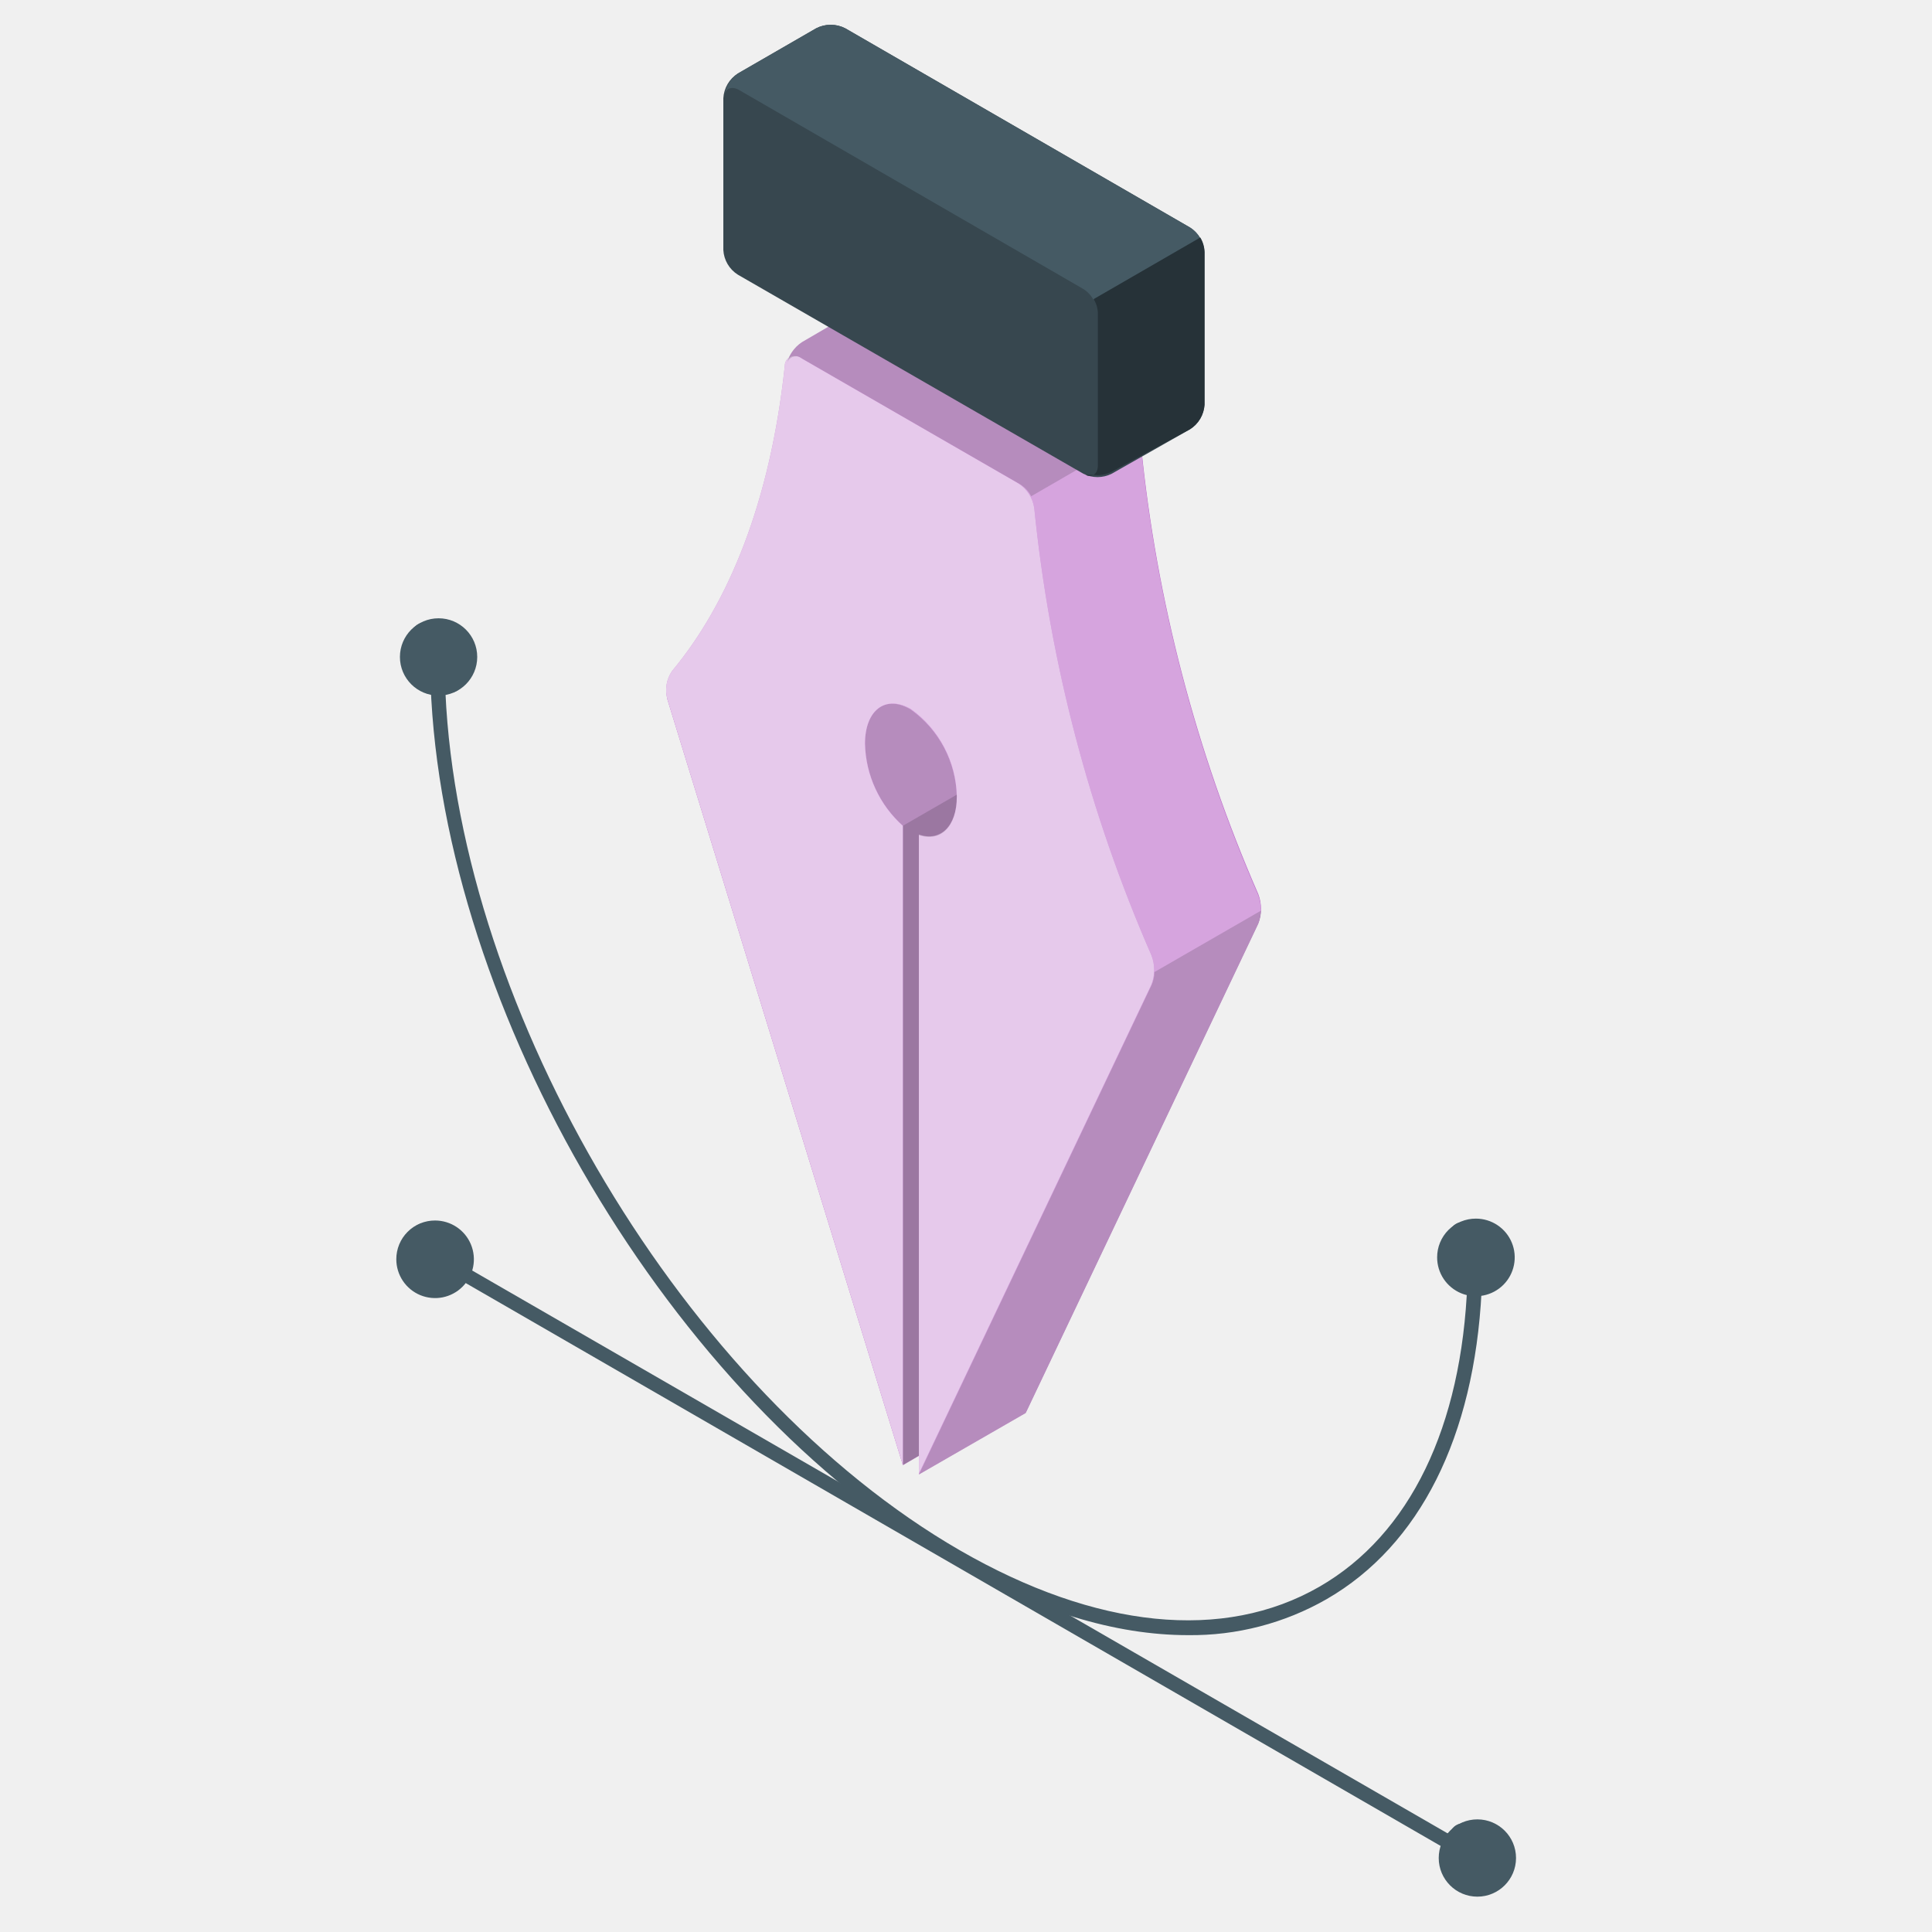
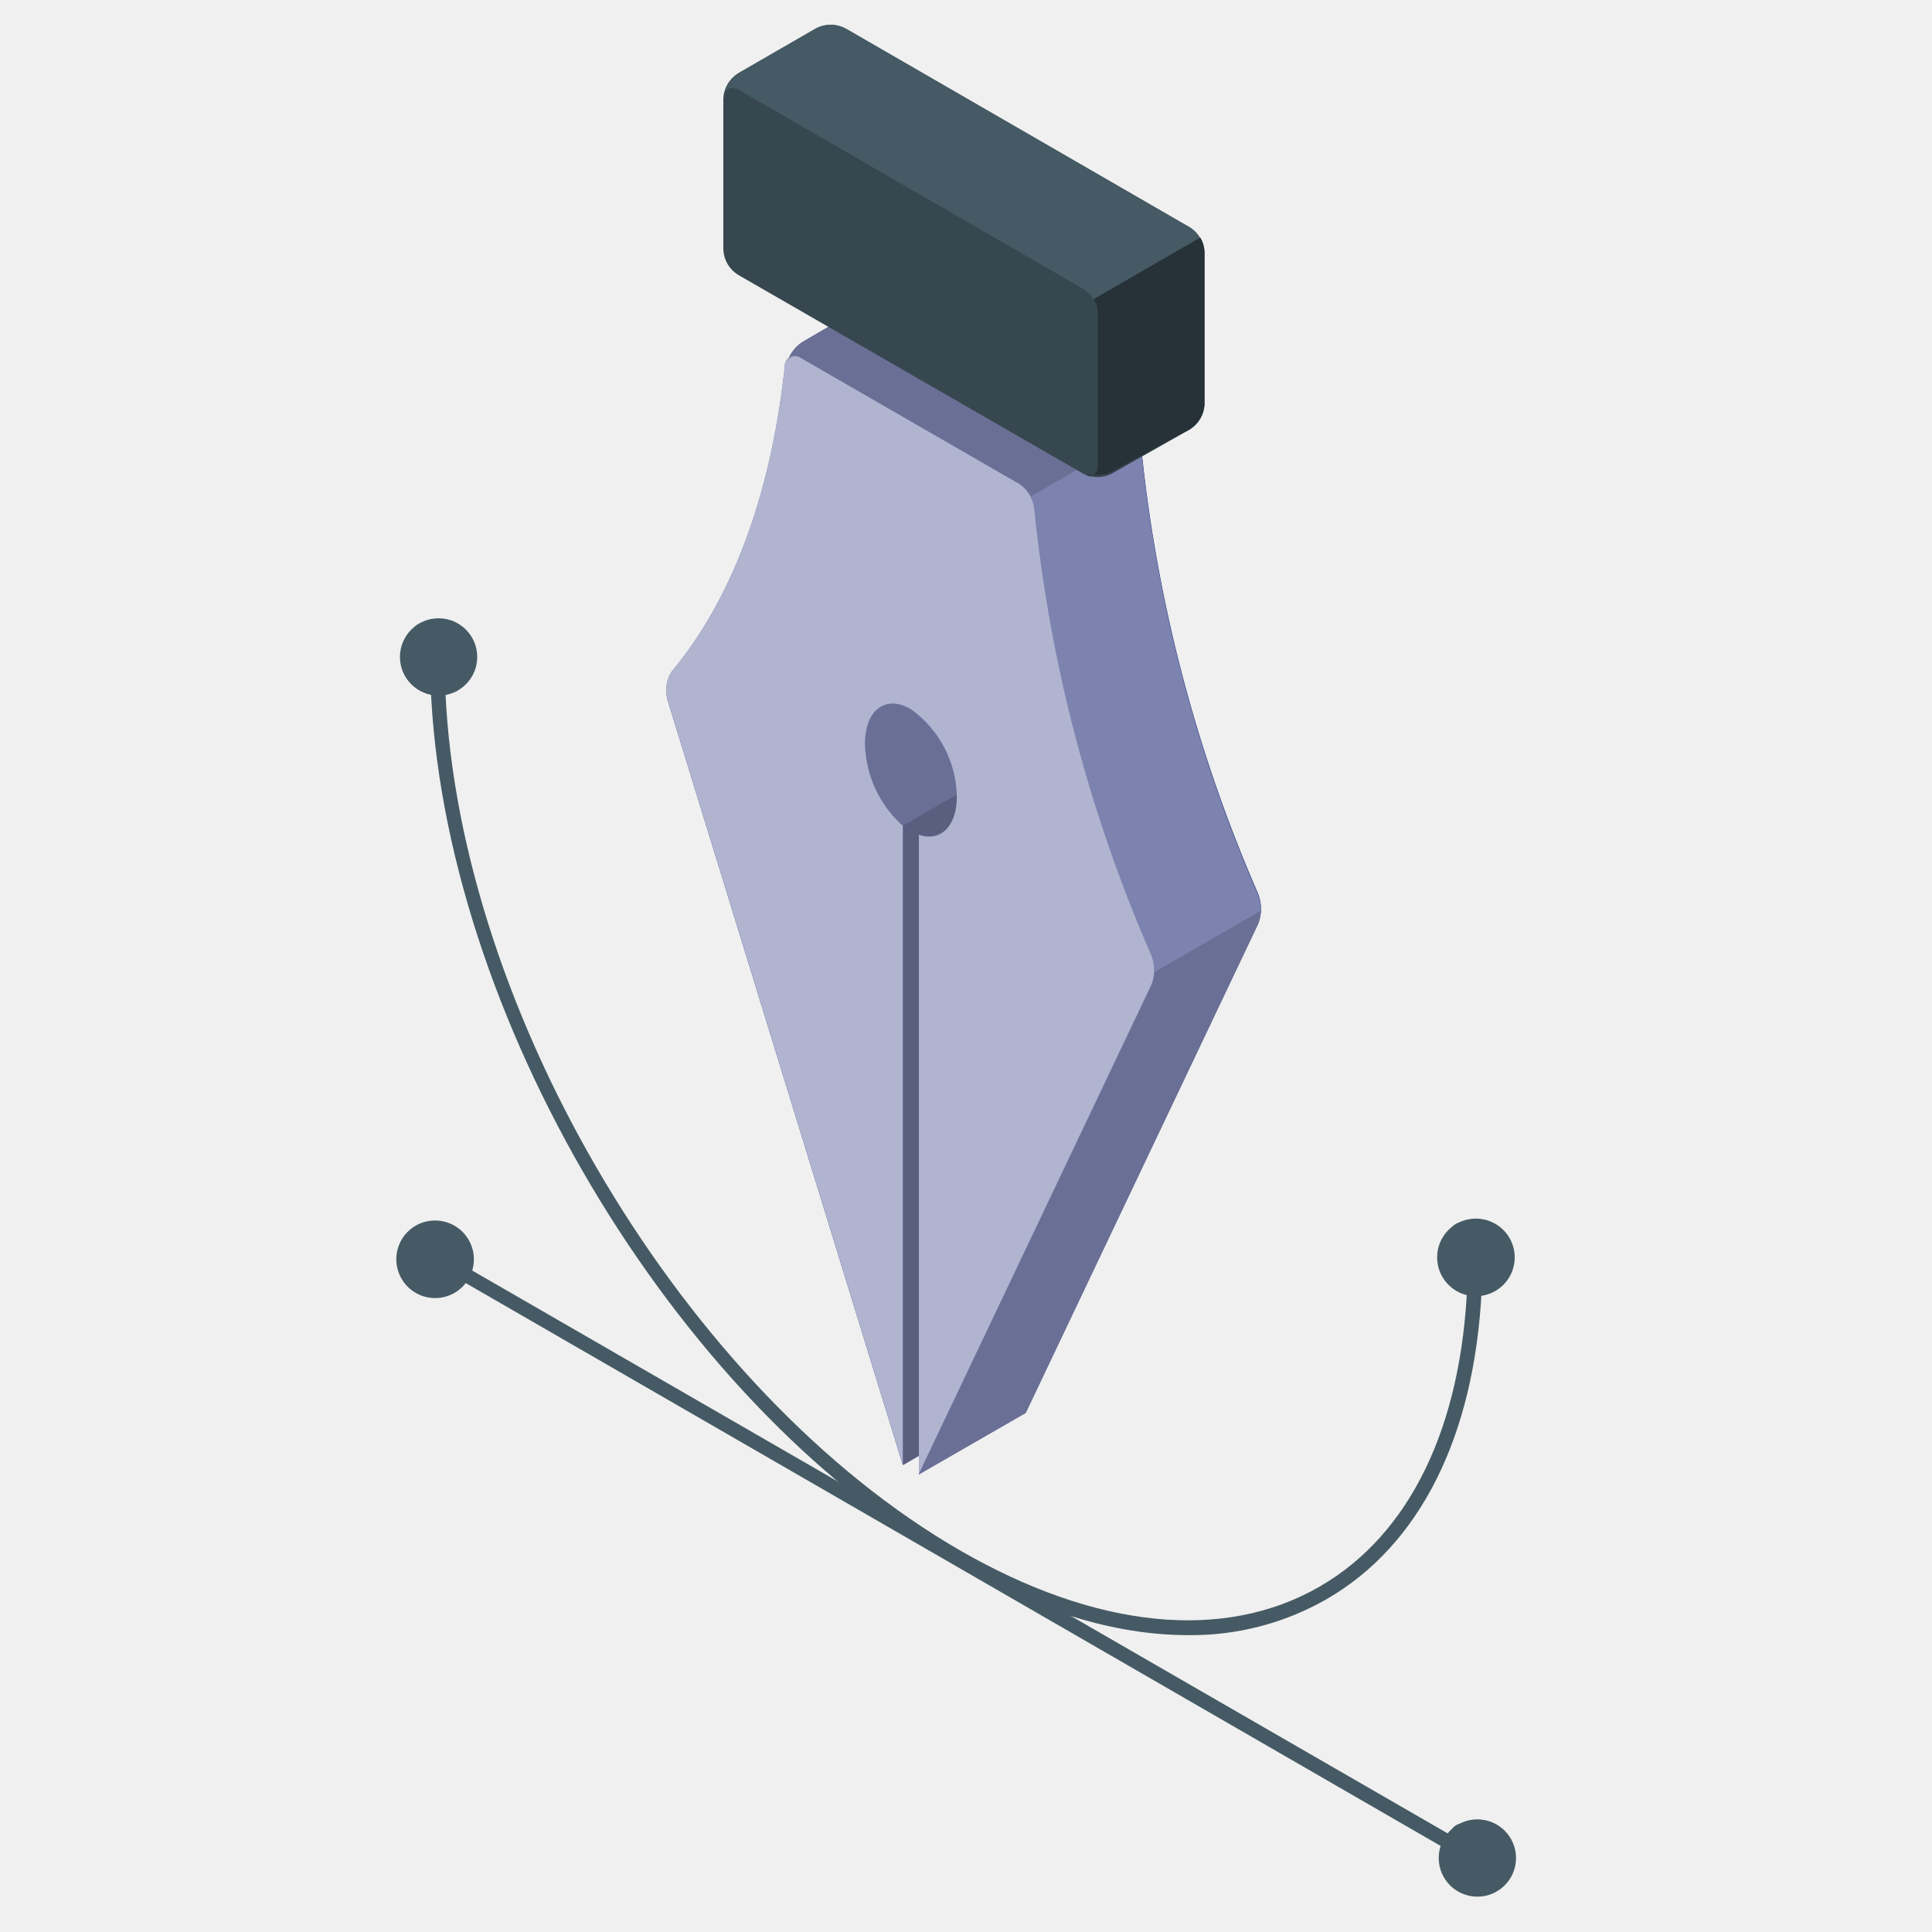
<svg xmlns="http://www.w3.org/2000/svg" width="78" height="78" viewBox="0 0 78 78" fill="none">
-   <path d="M41.087 26.13C41.648 26.532 42.108 27.059 42.43 27.67C42.752 28.281 42.927 28.959 42.941 29.649C42.941 30.869 42.284 31.497 41.416 31.203V57.011L50.8 37.268C50.945 36.891 50.945 36.473 50.8 36.095C48.297 30.361 46.702 24.272 46.073 18.047C46.044 17.846 45.973 17.654 45.864 17.483C45.754 17.312 45.61 17.166 45.439 17.056L36.641 11.982C36.581 11.937 36.51 11.909 36.435 11.903C36.36 11.896 36.285 11.911 36.218 11.945C36.151 11.98 36.096 12.032 36.057 12.097C36.019 12.161 36 12.235 36.002 12.31C35.415 17.806 33.732 21.889 31.45 24.628C31.329 24.787 31.244 24.971 31.202 25.167C31.161 25.363 31.163 25.565 31.21 25.76L40.712 56.66V30.851C40.245 30.431 39.868 29.919 39.605 29.349C39.342 28.778 39.198 28.16 39.181 27.532C39.228 26.171 40.055 25.543 41.087 26.13Z" fill="#BA68C8" />
-   <path d="M26.951 28.253L36.453 59.152L37.098 58.777V59.528L41.41 57.047L50.794 37.303C50.939 36.926 50.939 36.508 50.794 36.13C48.291 30.396 46.696 24.307 46.067 18.082C46.038 17.881 45.967 17.689 45.858 17.518C45.748 17.347 45.604 17.201 45.433 17.091L36.635 12.017C36.454 11.923 36.252 11.875 36.048 11.875C35.844 11.875 35.643 11.923 35.462 12.017L32.383 13.812C32.213 13.924 32.069 14.07 31.959 14.24C31.849 14.411 31.775 14.603 31.743 14.803C31.157 20.299 29.473 24.381 27.192 27.121C27.07 27.28 26.986 27.464 26.944 27.66C26.903 27.855 26.905 28.058 26.951 28.253Z" fill="#BA68C8" />
-   <path opacity="0.4" d="M26.951 28.253L36.453 59.152L37.098 58.777V59.528L41.41 57.047L50.794 37.303C50.939 36.926 50.939 36.508 50.794 36.13C48.291 30.396 46.696 24.307 46.067 18.082C46.038 17.881 45.967 17.689 45.858 17.518C45.748 17.347 45.604 17.201 45.433 17.091L36.635 12.017C36.454 11.923 36.252 11.875 36.048 11.875C35.844 11.875 35.643 11.923 35.462 12.017L32.383 13.812C32.213 13.924 32.069 14.07 31.959 14.24C31.849 14.411 31.775 14.603 31.743 14.803C31.157 20.299 29.473 24.381 27.192 27.121C27.07 27.28 26.986 27.464 26.944 27.66C26.903 27.855 26.905 28.058 26.951 28.253Z" fill="white" />
-   <path opacity="0.15" d="M34.922 30.024C34.937 30.652 35.08 31.27 35.344 31.84C35.607 32.41 35.985 32.92 36.453 33.338V59.147L37.098 58.771V33.714C37.966 34.013 38.629 33.385 38.629 32.171C38.615 31.481 38.44 30.803 38.118 30.192C37.796 29.582 37.337 29.054 36.776 28.652C35.749 28.03 34.922 28.663 34.922 30.024Z" fill="black" />
-   <path d="M26.951 28.253L36.453 59.152V33.344C35.984 32.926 35.607 32.416 35.344 31.846C35.08 31.276 34.937 30.658 34.922 30.03C34.922 28.669 35.749 28.036 36.776 28.628C37.337 29.031 37.796 29.558 38.118 30.169C38.44 30.78 38.615 31.457 38.629 32.148C38.629 33.362 37.966 33.989 37.098 33.69V59.498L46.483 39.761C46.636 39.375 46.636 38.945 46.483 38.559C43.979 32.825 42.384 26.735 41.755 20.51C41.726 20.31 41.654 20.118 41.545 19.947C41.435 19.776 41.291 19.63 41.122 19.519L32.324 14.445C32.264 14.4 32.192 14.373 32.117 14.366C32.043 14.36 31.968 14.374 31.901 14.409C31.834 14.443 31.778 14.495 31.74 14.56C31.702 14.625 31.682 14.699 31.684 14.774C31.098 20.27 29.414 24.352 27.133 27.091C27.017 27.259 26.941 27.45 26.909 27.651C26.878 27.852 26.892 28.058 26.951 28.253Z" fill="#BA68C8" />
+   <path d="M41.087 26.13C41.648 26.532 42.108 27.059 42.43 27.67C42.752 28.281 42.927 28.959 42.941 29.649C42.941 30.869 42.284 31.497 41.416 31.203V57.011L50.8 37.268C50.945 36.891 50.945 36.473 50.8 36.095C48.297 30.361 46.702 24.272 46.073 18.047C46.044 17.846 45.973 17.654 45.864 17.483C45.754 17.312 45.61 17.166 45.439 17.056L36.641 11.982C36.581 11.937 36.51 11.909 36.435 11.903C36.36 11.896 36.285 11.911 36.218 11.945C36.151 11.98 36.096 12.032 36.057 12.097C36.019 12.161 36 12.235 36.002 12.31C35.415 17.806 33.732 21.889 31.45 24.628C31.329 24.787 31.244 24.971 31.202 25.167C31.161 25.363 31.163 25.565 31.21 25.76L40.712 56.66V30.851C40.245 30.431 39.868 29.919 39.605 29.349C39.342 28.778 39.198 28.16 39.181 27.532C39.228 26.171 40.055 25.543 41.087 26.13Z" fill="#24307A" />
+   <path d="M26.951 28.253L36.453 59.152L37.099 58.777V59.528L41.41 57.047L50.795 37.303C50.94 36.926 50.94 36.508 50.795 36.13C48.291 30.396 46.697 24.307 46.067 18.082C46.038 17.881 45.967 17.689 45.858 17.518C45.748 17.347 45.604 17.201 45.434 17.091L36.635 12.017C36.454 11.923 36.253 11.875 36.049 11.875C35.845 11.875 35.644 11.923 35.462 12.017L32.383 13.812C32.213 13.924 32.069 14.07 31.959 14.24C31.849 14.411 31.776 14.603 31.743 14.803C31.157 20.299 29.474 24.381 27.192 27.121C27.071 27.28 26.986 27.464 26.945 27.66C26.903 27.855 26.905 28.058 26.951 28.253Z" fill="#24307A" />
+   <path opacity="0.4" d="M26.951 28.253L36.453 59.152L37.099 58.777V59.528L41.41 57.047L50.795 37.303C50.94 36.926 50.94 36.508 50.795 36.13C48.291 30.396 46.697 24.307 46.067 18.082C46.038 17.881 45.967 17.689 45.858 17.518C45.748 17.347 45.604 17.201 45.434 17.091L36.635 12.017C36.454 11.923 36.253 11.875 36.049 11.875C35.845 11.875 35.644 11.923 35.462 12.017L32.383 13.812C32.213 13.924 32.069 14.07 31.959 14.24C31.849 14.411 31.776 14.603 31.743 14.803C31.157 20.299 29.474 24.381 27.192 27.121C27.071 27.28 26.986 27.464 26.945 27.66C26.903 27.855 26.905 28.058 26.951 28.253Z" fill="white" />
+   <path opacity="0.15" d="M34.922 30.024C34.937 30.652 35.08 31.27 35.343 31.84C35.607 32.41 35.984 32.92 36.453 33.338V59.147L37.098 58.771V33.714C37.966 34.013 38.629 33.385 38.629 32.171C38.614 31.481 38.439 30.803 38.118 30.192C37.796 29.582 37.336 29.054 36.775 28.652C35.749 28.03 34.922 28.663 34.922 30.024Z" fill="black" />
+   <path d="M26.951 28.253L36.453 59.152V33.344C35.985 32.926 35.607 32.416 35.344 31.846C35.081 31.276 34.937 30.658 34.922 30.03C34.922 28.669 35.749 28.036 36.776 28.628C37.337 29.031 37.796 29.558 38.118 30.169C38.44 30.78 38.615 31.457 38.629 32.148C38.629 33.362 37.967 33.989 37.098 33.69V59.498L46.483 39.761C46.636 39.375 46.636 38.945 46.483 38.559C43.979 32.825 42.384 26.735 41.756 20.51C41.726 20.31 41.654 20.118 41.545 19.947C41.436 19.776 41.292 19.63 41.122 19.519L32.324 14.445C32.264 14.4 32.193 14.373 32.118 14.366C32.043 14.36 31.968 14.374 31.901 14.409C31.834 14.443 31.778 14.495 31.74 14.56C31.702 14.625 31.683 14.699 31.684 14.774C31.098 20.27 29.415 24.352 27.133 27.091C27.017 27.259 26.941 27.45 26.91 27.651C26.878 27.852 26.892 28.058 26.951 28.253Z" fill="#24307A" />
  <g opacity="0.8">
-     <path opacity="0.8" d="M26.951 28.253L36.453 59.152V33.344C35.984 32.926 35.607 32.416 35.344 31.846C35.08 31.276 34.937 30.658 34.922 30.03C34.922 28.669 35.749 28.036 36.776 28.628C37.337 29.031 37.796 29.558 38.118 30.169C38.44 30.78 38.615 31.457 38.629 32.148C38.629 33.362 37.966 33.989 37.098 33.69V59.498L46.483 39.761C46.636 39.375 46.636 38.945 46.483 38.559C43.979 32.825 42.384 26.735 41.755 20.51C41.726 20.31 41.654 20.118 41.545 19.947C41.435 19.776 41.291 19.63 41.122 19.519L32.324 14.445C32.264 14.4 32.192 14.373 32.117 14.366C32.043 14.36 31.968 14.374 31.901 14.409C31.834 14.443 31.778 14.495 31.74 14.56C31.702 14.625 31.682 14.699 31.684 14.774C31.098 20.27 29.414 24.352 27.133 27.091C27.017 27.259 26.941 27.45 26.909 27.651C26.878 27.852 26.892 28.058 26.951 28.253Z" fill="white" />
+     <path opacity="0.8" d="M26.951 28.253L36.453 59.152V33.344C35.985 32.926 35.607 32.416 35.344 31.846C35.081 31.276 34.937 30.658 34.922 30.03C34.922 28.669 35.749 28.036 36.776 28.628C37.337 29.031 37.796 29.558 38.118 30.169C38.44 30.78 38.615 31.457 38.629 32.148C38.629 33.362 37.967 33.989 37.098 33.69V59.498L46.483 39.761C46.636 39.375 46.636 38.945 46.483 38.559C43.979 32.825 42.384 26.735 41.756 20.51C41.726 20.31 41.654 20.118 41.545 19.947C41.436 19.776 41.292 19.63 41.122 19.519L32.324 14.445C32.264 14.4 32.193 14.373 32.118 14.366C32.043 14.36 31.968 14.374 31.901 14.409C31.834 14.443 31.778 14.495 31.74 14.56C31.702 14.625 31.683 14.699 31.684 14.774C31.098 20.27 29.415 24.352 27.133 27.091C27.017 27.259 26.941 27.45 26.91 27.651C26.878 27.852 26.892 28.058 26.951 28.253Z" fill="white" />
  </g>
-   <path opacity="0.15" d="M31.76 14.709C31.771 14.643 31.799 14.58 31.841 14.527C31.884 14.475 31.939 14.434 32.003 14.41C32.066 14.386 32.135 14.38 32.201 14.391C32.268 14.402 32.33 14.431 32.382 14.475L41.18 19.548C41.372 19.667 41.528 19.835 41.632 20.035L45.943 17.542C45.834 17.348 45.679 17.183 45.492 17.061L36.693 11.988C36.512 11.894 36.311 11.845 36.107 11.845C35.903 11.845 35.702 11.894 35.52 11.988L32.382 13.812C32.065 14.018 31.842 14.34 31.76 14.709Z" fill="black" />
-   <path d="M48.043 9.184L34.124 1.142C33.943 1.049 33.742 1 33.538 1C33.334 1 33.133 1.049 32.951 1.142L29.79 2.967C29.619 3.074 29.477 3.221 29.375 3.394C29.273 3.567 29.214 3.763 29.203 3.964V10.093C29.214 10.294 29.273 10.49 29.375 10.663C29.477 10.836 29.619 10.983 29.79 11.09L43.738 19.126C43.915 19.216 44.111 19.262 44.31 19.262C44.508 19.262 44.704 19.216 44.882 19.126L48.043 17.331C48.212 17.224 48.354 17.078 48.456 16.906C48.557 16.734 48.617 16.54 48.63 16.34V10.175C48.617 9.976 48.557 9.782 48.456 9.609C48.354 9.437 48.212 9.291 48.043 9.184Z" fill="#37474F" />
-   <path d="M29.245 3.87C29.286 3.571 29.526 3.465 29.831 3.629L43.733 11.665C43.904 11.772 44.046 11.921 44.143 12.099L48.448 9.612C48.352 9.437 48.213 9.29 48.044 9.184L34.125 1.142C33.943 1.049 33.742 1 33.538 1C33.334 1 33.133 1.049 32.952 1.142L29.79 2.967C29.642 3.071 29.517 3.206 29.423 3.361C29.329 3.517 29.268 3.69 29.245 3.87Z" fill="#455A64" />
-   <path d="M43.826 19.173H43.873C43.873 19.173 43.873 19.173 43.914 19.173C43.931 19.175 43.949 19.175 43.967 19.173H44.037H44.084H44.184C44.424 19.203 44.668 19.158 44.882 19.044L48.043 17.331C48.212 17.224 48.354 17.078 48.456 16.906C48.557 16.734 48.617 16.54 48.63 16.34V10.175C48.626 9.968 48.567 9.766 48.459 9.589L44.154 12.076C44.263 12.252 44.322 12.455 44.324 12.662V18.798C44.324 19.056 44.189 19.208 44.002 19.208H43.92L43.826 19.173Z" fill="#263238" />
-   <path opacity="0.15" d="M37.099 59.528L41.41 57.047L50.795 37.303C50.869 37.133 50.908 36.95 50.912 36.764L46.607 39.245C46.605 39.434 46.563 39.62 46.483 39.79L37.099 59.528Z" fill="black" />
+   <path opacity="0.15" d="M31.761 14.709C31.771 14.643 31.799 14.58 31.841 14.527C31.884 14.475 31.939 14.434 32.003 14.41C32.066 14.386 32.135 14.38 32.201 14.391C32.268 14.402 32.331 14.431 32.382 14.475L41.181 19.548C41.372 19.667 41.528 19.835 41.632 20.035L45.943 17.542C45.834 17.348 45.679 17.183 45.492 17.061L36.694 11.988C36.512 11.894 36.311 11.845 36.107 11.845C35.903 11.845 35.702 11.894 35.52 11.988L32.382 13.812C32.065 14.018 31.842 14.34 31.761 14.709Z" fill="black" />
+   <path d="M48.043 9.184L34.124 1.142C33.943 1.049 33.742 1 33.537 1C33.333 1 33.132 1.049 32.951 1.142L29.789 2.967C29.619 3.074 29.477 3.221 29.375 3.394C29.273 3.567 29.214 3.763 29.203 3.964V10.093C29.214 10.294 29.273 10.49 29.375 10.663C29.477 10.836 29.619 10.983 29.789 11.09L43.738 19.126C43.915 19.216 44.111 19.262 44.309 19.262C44.508 19.262 44.704 19.216 44.881 19.126L48.043 17.331C48.212 17.224 48.353 17.078 48.455 16.906C48.557 16.734 48.617 16.54 48.629 16.34V10.175C48.617 9.976 48.557 9.782 48.455 9.609C48.353 9.437 48.212 9.291 48.043 9.184Z" fill="#37474F" />
+   <path d="M29.245 3.87C29.286 3.571 29.526 3.465 29.831 3.629L43.732 11.665C43.904 11.772 44.046 11.921 44.143 12.099L48.448 9.612C48.352 9.437 48.213 9.29 48.044 9.184L34.125 1.142C33.943 1.049 33.742 1 33.538 1C33.334 1 33.133 1.049 32.952 1.142L29.79 2.967C29.642 3.071 29.517 3.206 29.423 3.361C29.329 3.517 29.268 3.69 29.245 3.87Z" fill="#455A64" />
+   <path d="M43.825 19.173H43.873C43.873 19.173 43.873 19.173 43.913 19.173C43.931 19.175 43.949 19.175 43.966 19.173H44.037H44.084H44.183C44.424 19.203 44.668 19.158 44.881 19.044L48.043 17.331C48.212 17.224 48.353 17.078 48.455 16.906C48.557 16.734 48.617 16.54 48.629 16.34V10.175C48.626 9.968 48.567 9.766 48.459 9.589L44.154 12.076C44.263 12.252 44.322 12.455 44.324 12.662V18.798C44.324 19.056 44.189 19.208 44.002 19.208H43.919L43.825 19.173Z" fill="#263238" />
+   <path opacity="0.15" d="M37.099 59.528L41.41 57.047L50.795 37.303C50.869 37.133 50.909 36.95 50.912 36.764L46.607 39.245C46.606 39.434 46.564 39.62 46.484 39.79L37.099 59.528Z" fill="black" />
  <path opacity="0.15" d="M36.453 33.338V59.147L37.098 58.771V33.714C37.966 34.013 38.629 33.385 38.629 32.171V32.083L36.453 33.338Z" fill="black" />
-   <path d="M16.551 25.918C16.551 25.215 17.044 24.933 17.654 25.279C17.973 25.489 18.238 25.771 18.429 26.102C18.619 26.433 18.73 26.804 18.751 27.185C18.751 27.772 18.428 28.042 17.983 27.948C18.569 40.916 27.678 56.196 38.752 62.59C44.254 65.763 49.41 66.285 53.275 64.056C56.924 61.95 59.018 57.604 59.241 51.785C58.773 51.355 58.492 50.76 58.455 50.125C58.455 49.422 58.947 49.14 59.557 49.486C59.876 49.696 60.142 49.978 60.332 50.309C60.523 50.64 60.633 51.011 60.654 51.392C60.654 51.979 60.296 52.284 59.815 52.137C59.516 58.003 57.323 62.39 53.563 64.56C51.859 65.537 49.925 66.039 47.961 66.015C45.029 66.015 41.802 65.041 38.459 63.082C27.133 56.542 17.865 40.834 17.384 27.608C17.14 27.396 16.94 27.137 16.797 26.847C16.654 26.557 16.571 26.241 16.551 25.918Z" fill="#455A64" />
-   <path d="M17.625 49.533C18.164 49.886 18.541 50.439 18.675 51.07L58.513 74.057C58.654 73.623 59.065 73.47 59.557 73.769C59.877 73.979 60.142 74.261 60.333 74.592C60.523 74.923 60.633 75.294 60.654 75.676C60.654 76.374 60.161 76.661 59.557 76.309C59.281 76.129 59.044 75.895 58.86 75.621C58.677 75.347 58.551 75.038 58.49 74.714L18.704 51.744C18.575 52.208 18.159 52.331 17.654 52.067C17.335 51.861 17.069 51.583 16.877 51.254C16.685 50.926 16.574 50.557 16.551 50.178C16.551 49.463 17.038 49.181 17.625 49.533Z" fill="#455A64" />
-   <path d="M58.021 50.765C58.021 51.075 58.113 51.377 58.285 51.635C58.457 51.892 58.702 52.093 58.988 52.212C59.274 52.33 59.589 52.361 59.893 52.301C60.197 52.24 60.476 52.091 60.695 51.872C60.914 51.653 61.063 51.374 61.123 51.07C61.184 50.766 61.153 50.452 61.034 50.165C60.916 49.879 60.715 49.635 60.457 49.463C60.2 49.291 59.897 49.199 59.587 49.199C59.382 49.198 59.178 49.238 58.987 49.316C58.797 49.395 58.624 49.51 58.478 49.656C58.333 49.801 58.217 49.974 58.139 50.164C58.06 50.355 58.02 50.559 58.021 50.765Z" fill="#455A64" />
+   <path d="M16.552 25.918C16.552 25.215 17.044 24.933 17.654 25.279C17.973 25.489 18.239 25.771 18.429 26.102C18.619 26.433 18.73 26.804 18.751 27.185C18.751 27.772 18.428 28.042 17.983 27.948C18.569 40.916 27.678 56.196 38.752 62.59C44.254 65.763 49.41 66.285 53.276 64.056C56.924 61.95 59.018 57.604 59.241 51.785C58.773 51.355 58.492 50.76 58.455 50.125C58.455 49.422 58.947 49.14 59.557 49.486C59.876 49.696 60.142 49.978 60.332 50.309C60.523 50.64 60.633 51.011 60.654 51.392C60.654 51.979 60.297 52.284 59.816 52.137C59.516 58.003 57.323 62.39 53.563 64.56C51.859 65.537 49.925 66.039 47.961 66.015C45.029 66.015 41.803 65.041 38.459 63.082C27.133 56.542 17.865 40.834 17.384 27.608C17.14 27.396 16.941 27.137 16.797 26.847C16.654 26.557 16.571 26.241 16.552 25.918Z" fill="#455A64" />
+   <path d="M17.625 49.533C18.164 49.886 18.542 50.439 18.675 51.07L58.513 74.057C58.654 73.623 59.065 73.47 59.557 73.769C59.877 73.979 60.142 74.261 60.333 74.592C60.523 74.923 60.633 75.294 60.654 75.676C60.654 76.374 60.162 76.661 59.557 76.309C59.281 76.129 59.044 75.895 58.86 75.621C58.677 75.347 58.551 75.038 58.49 74.714L18.704 51.744C18.575 52.208 18.159 52.331 17.654 52.067C17.335 51.861 17.069 51.583 16.877 51.254C16.685 50.926 16.574 50.557 16.552 50.178C16.552 49.463 17.038 49.181 17.625 49.533Z" fill="#455A64" />
+   <path d="M58.021 50.765C58.021 51.075 58.113 51.377 58.285 51.635C58.457 51.892 58.702 52.093 58.988 52.212C59.274 52.33 59.589 52.361 59.893 52.301C60.197 52.24 60.476 52.091 60.695 51.872C60.914 51.653 61.063 51.374 61.123 51.07C61.184 50.766 61.153 50.452 61.034 50.165C60.916 49.879 60.715 49.635 60.457 49.463C60.2 49.291 59.897 49.199 59.587 49.199C59.381 49.198 59.177 49.238 58.987 49.316C58.797 49.395 58.624 49.51 58.478 49.656C58.333 49.801 58.217 49.974 58.139 50.164C58.06 50.355 58.02 50.559 58.021 50.765Z" fill="#455A64" />
  <path d="M59.645 76.573C58.784 76.573 58.085 75.874 58.085 75.013C58.085 74.151 58.784 73.453 59.645 73.453C60.507 73.453 61.206 74.151 61.206 75.013C61.206 75.874 60.507 76.573 59.645 76.573Z" fill="#455A64" />
-   <path d="M16 50.841C16 51.151 16.092 51.453 16.264 51.711C16.436 51.968 16.68 52.169 16.967 52.288C17.253 52.406 17.568 52.437 17.872 52.377C18.175 52.316 18.454 52.167 18.673 51.948C18.892 51.729 19.042 51.45 19.102 51.146C19.162 50.843 19.131 50.528 19.013 50.242C18.894 49.955 18.694 49.711 18.436 49.539C18.178 49.367 17.876 49.275 17.566 49.275C17.36 49.274 17.156 49.314 16.966 49.392C16.775 49.471 16.602 49.586 16.457 49.732C16.311 49.877 16.196 50.05 16.117 50.241C16.039 50.431 15.999 50.635 16 50.841Z" fill="#455A64" />
-   <path d="M17.707 28.083C16.845 28.083 16.146 27.384 16.146 26.523C16.146 25.661 16.845 24.962 17.707 24.962C18.568 24.962 19.267 25.661 19.267 26.523C19.267 27.384 18.568 28.083 17.707 28.083Z" fill="#455A64" />
+   <path d="M16 50.841C16 51.151 16.092 51.453 16.264 51.711C16.436 51.968 16.681 52.169 16.967 52.288C17.253 52.406 17.568 52.437 17.872 52.377C18.176 52.316 18.455 52.167 18.674 51.948C18.893 51.729 19.042 51.45 19.102 51.146C19.163 50.843 19.132 50.528 19.013 50.242C18.895 49.955 18.694 49.711 18.436 49.539C18.179 49.367 17.876 49.275 17.566 49.275C17.36 49.274 17.156 49.314 16.966 49.392C16.776 49.471 16.603 49.586 16.457 49.732C16.311 49.877 16.196 50.05 16.118 50.241C16.039 50.431 15.999 50.635 16 50.841Z" fill="#455A64" />
+   <path d="M17.707 28.083C16.845 28.083 16.147 27.384 16.147 26.523C16.147 25.661 16.845 24.962 17.707 24.962C18.569 24.962 19.267 25.661 19.267 26.523C19.267 27.384 18.569 28.083 17.707 28.083Z" fill="#455A64" />
</svg>
